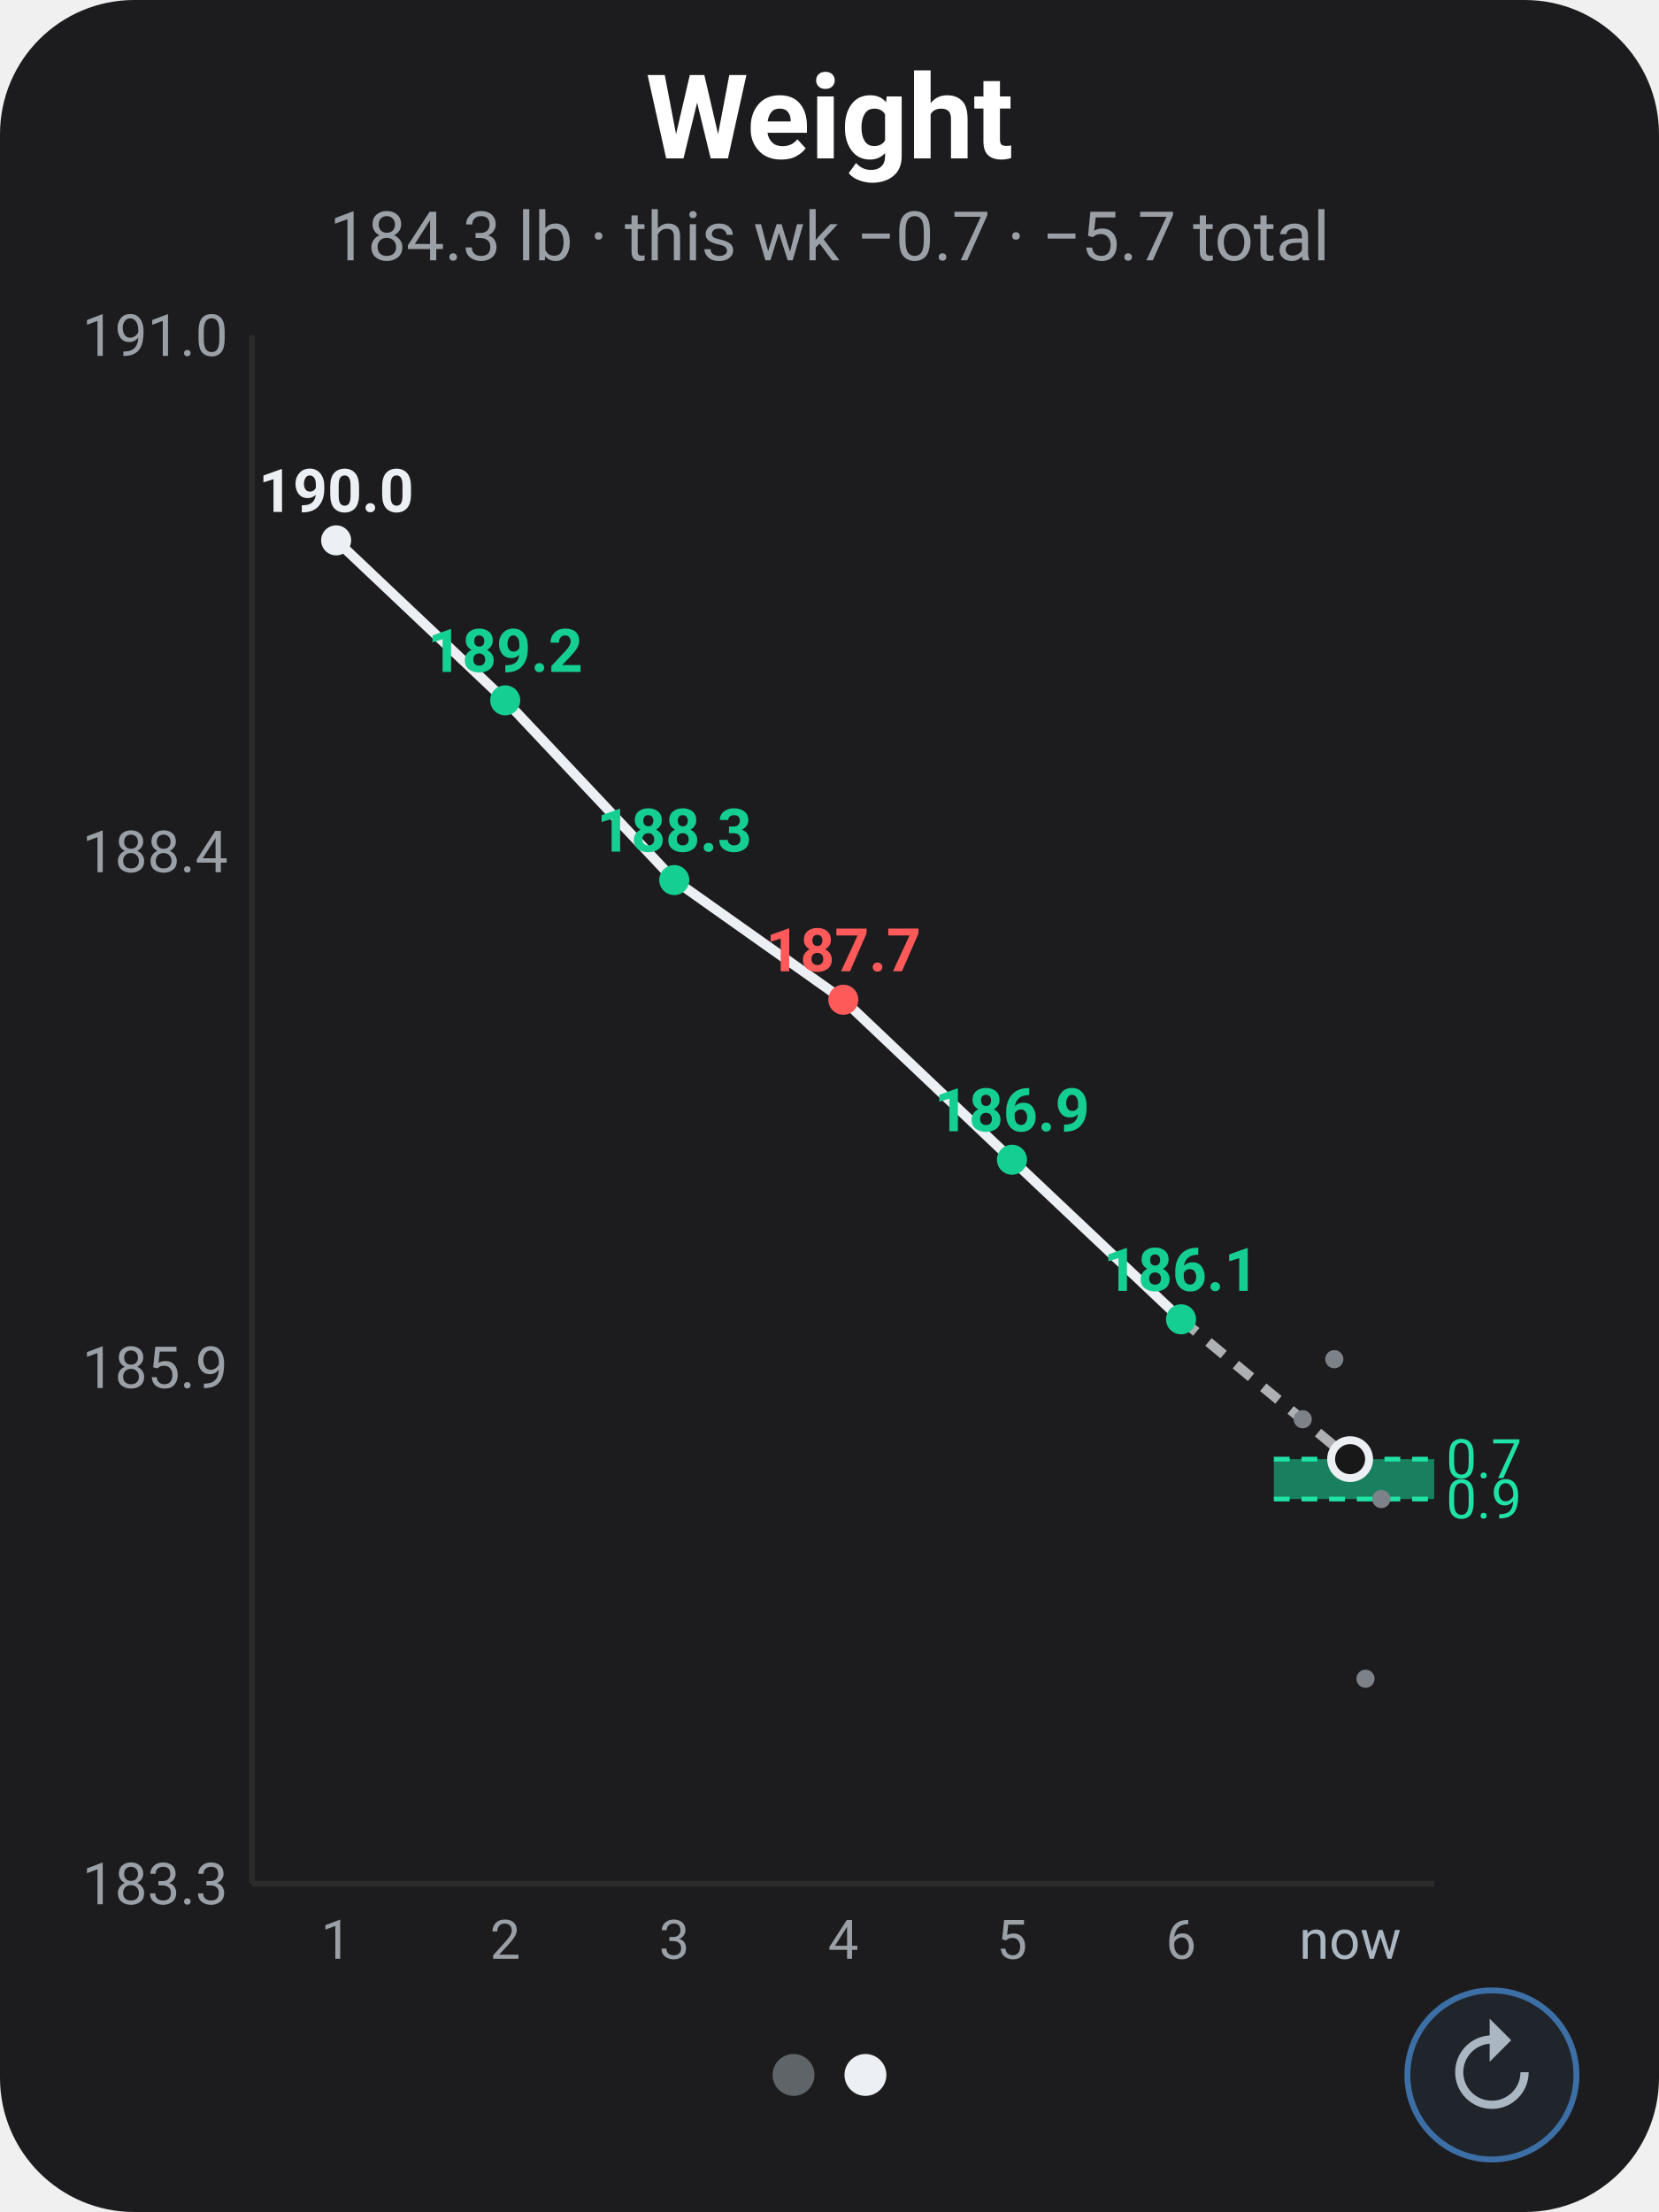
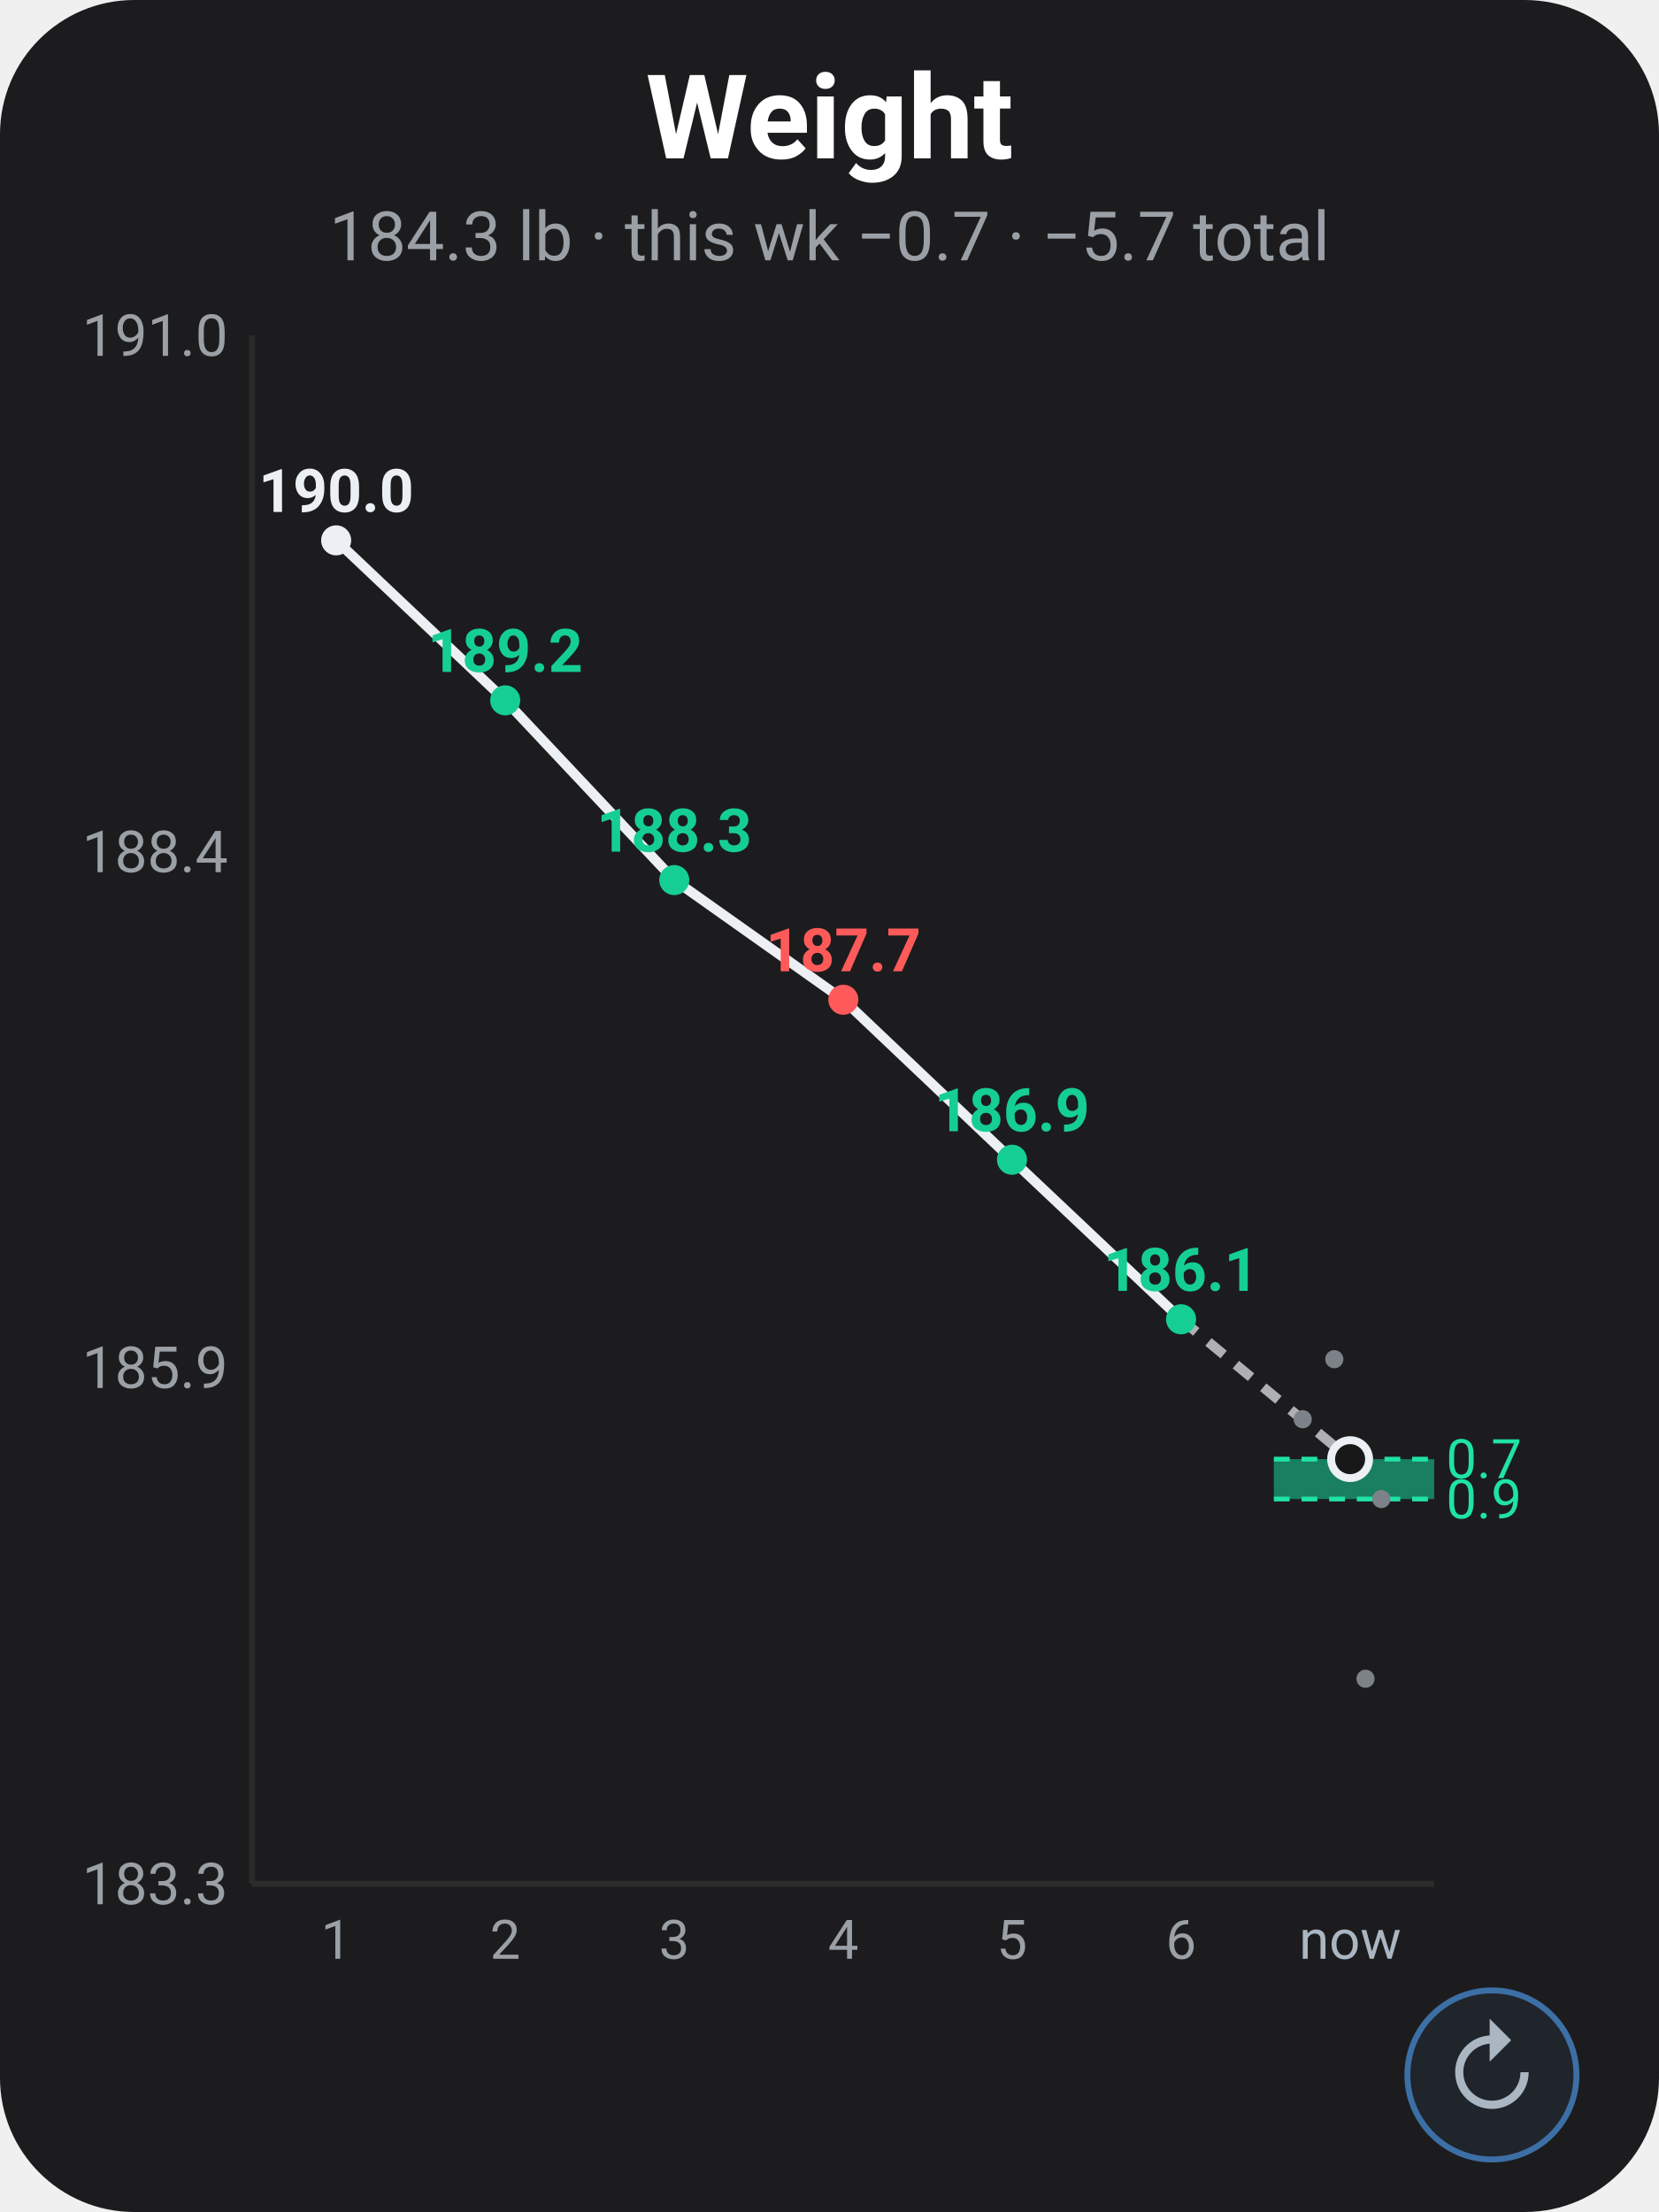
<svg xmlns="http://www.w3.org/2000/svg" width="420" height="560" viewBox="0 0 420 560" font-family="-apple-system,Segoe UI,Roboto,Helvetica,Arial,sans-serif">
  <rect x="0" y="0" width="420" height="560" rx="34" ry="34" fill="#1C1C1E" />
  <text x="210.0" y="40.1" fill="#FFFFFF" font-size="29.7" font-weight="700" text-anchor="middle">Weight</text>
  <text x="210.0" y="65.9" fill="#9AA0A6" font-size="17.3" text-anchor="middle">184.3 lb  ·  this wk −0.7  ·  −5.7 total</text>
  <line x1="63.8" y1="84.9" x2="63.8" y2="476.9" stroke="#2B2B2B" stroke-width="1.5" />
  <line x1="63.8" y1="476.9" x2="363.1" y2="476.9" stroke="#2B2B2B" stroke-width="1.5" />
  <text x="57.7" y="482.1" fill="#9AA0A6" font-size="14.7" text-anchor="end">183.3</text>
  <text x="57.7" y="351.4" fill="#9AA0A6" font-size="14.7" text-anchor="end">185.9</text>
  <text x="57.7" y="220.8" fill="#9AA0A6" font-size="14.7" text-anchor="end">188.4</text>
  <text x="57.7" y="90.1" fill="#9AA0A6" font-size="14.7" text-anchor="end">191.0</text>
  <rect x="322.5" y="369.4" width="40.6" height="10.1" fill="#15CF92" opacity="0.55" />
  <line x1="322.5" y1="369.4" x2="363.1" y2="369.4" stroke="#1FE3A6" stroke-width="1.2" stroke-dasharray="4 3" />
  <line x1="322.5" y1="379.5" x2="363.1" y2="379.5" stroke="#1FE3A6" stroke-width="1.2" stroke-dasharray="4 3" />
  <text x="366.1" y="374.2" fill="#1FE3A6" font-size="13.8">0.7</text>
  <text x="366.1" y="384.4" fill="#1FE3A6" font-size="13.8">0.9</text>
  <path d="M 85.1 136.8 L 127.9 177.3 L 170.7 222.8 L 213.5 253.1 L 256.2 293.6 L 299.0 334.0" fill="none" stroke="#ECEFF3" stroke-width="2.5" stroke-linejoin="round" />
  <line x1="299.0" y1="334.0" x2="341.8" y2="369.4" stroke="#ECEFF3" stroke-width="2.5" stroke-dasharray="5 4" opacity="0.7" />
  <circle cx="85.1" cy="136.8" r="3.8" fill="#ECEFF3" />
  <text x="85.1" y="129.6" fill="#ECEFF3" font-size="15.2" font-weight="700" text-anchor="middle">190.0</text>
  <circle cx="127.9" cy="177.3" r="3.8" fill="#15CF92" />
  <text x="127.9" y="170.1" fill="#15CF92" font-size="15.2" font-weight="700" text-anchor="middle">189.2</text>
  <circle cx="170.7" cy="222.8" r="3.8" fill="#15CF92" />
  <text x="170.7" y="215.6" fill="#15CF92" font-size="15.2" font-weight="700" text-anchor="middle">188.3</text>
  <circle cx="213.5" cy="253.1" r="3.8" fill="#FF5A5A" />
  <text x="213.5" y="245.9" fill="#FF5A5A" font-size="15.2" font-weight="700" text-anchor="middle">187.7</text>
  <circle cx="256.2" cy="293.6" r="3.8" fill="#15CF92" />
  <text x="256.2" y="286.4" fill="#15CF92" font-size="15.2" font-weight="700" text-anchor="middle">186.9</text>
  <circle cx="299.0" cy="334.0" r="3.8" fill="#15CF92" />
  <text x="299.0" y="326.8" fill="#15CF92" font-size="15.2" font-weight="700" text-anchor="middle">186.1</text>
  <circle cx="341.8" cy="369.4" r="4.8" fill="#181818" />
  <circle cx="341.8" cy="369.4" r="4.8" fill="none" stroke="#ECEFF3" stroke-width="2" />
  <circle cx="337.8" cy="344.1" r="2.3" fill="#7C8288" />
  <circle cx="349.7" cy="379.5" r="2.3" fill="#7C8288" />
  <circle cx="329.8" cy="359.3" r="2.3" fill="#7C8288" />
  <circle cx="345.7" cy="425.0" r="2.3" fill="#7C8288" />
  <text x="85.1" y="495.9" fill="#9AA0A6" font-size="13.8" text-anchor="middle">1</text>
  <text x="127.9" y="495.9" fill="#9AA0A6" font-size="13.8" text-anchor="middle">2</text>
  <text x="170.7" y="495.9" fill="#9AA0A6" font-size="13.8" text-anchor="middle">3</text>
  <text x="213.5" y="495.9" fill="#9AA0A6" font-size="13.8" text-anchor="middle">4</text>
  <text x="256.2" y="495.9" fill="#9AA0A6" font-size="13.8" text-anchor="middle">5</text>
  <text x="299.0" y="495.9" fill="#9AA0A6" font-size="13.8" text-anchor="middle">6</text>
  <text x="341.8" y="495.9" fill="#AAB6C2" font-size="13.8" text-anchor="middle">now</text>
-   <circle cx="200.9" cy="525.3" r="5.3" fill="#5F6468" />
-   <circle cx="219.1" cy="525.3" r="5.3" fill="#ECEFF3" />
  <circle cx="377.7" cy="525.3" r="21.4" fill="#20242B" />
  <circle cx="377.7" cy="525.3" r="21.4" fill="none" stroke="#3C6FA5" stroke-width="1.5" />
  <text x="377.7" y="533.9" fill="#AAB6C2" font-size="25.6" text-anchor="middle">↻</text>
</svg>
